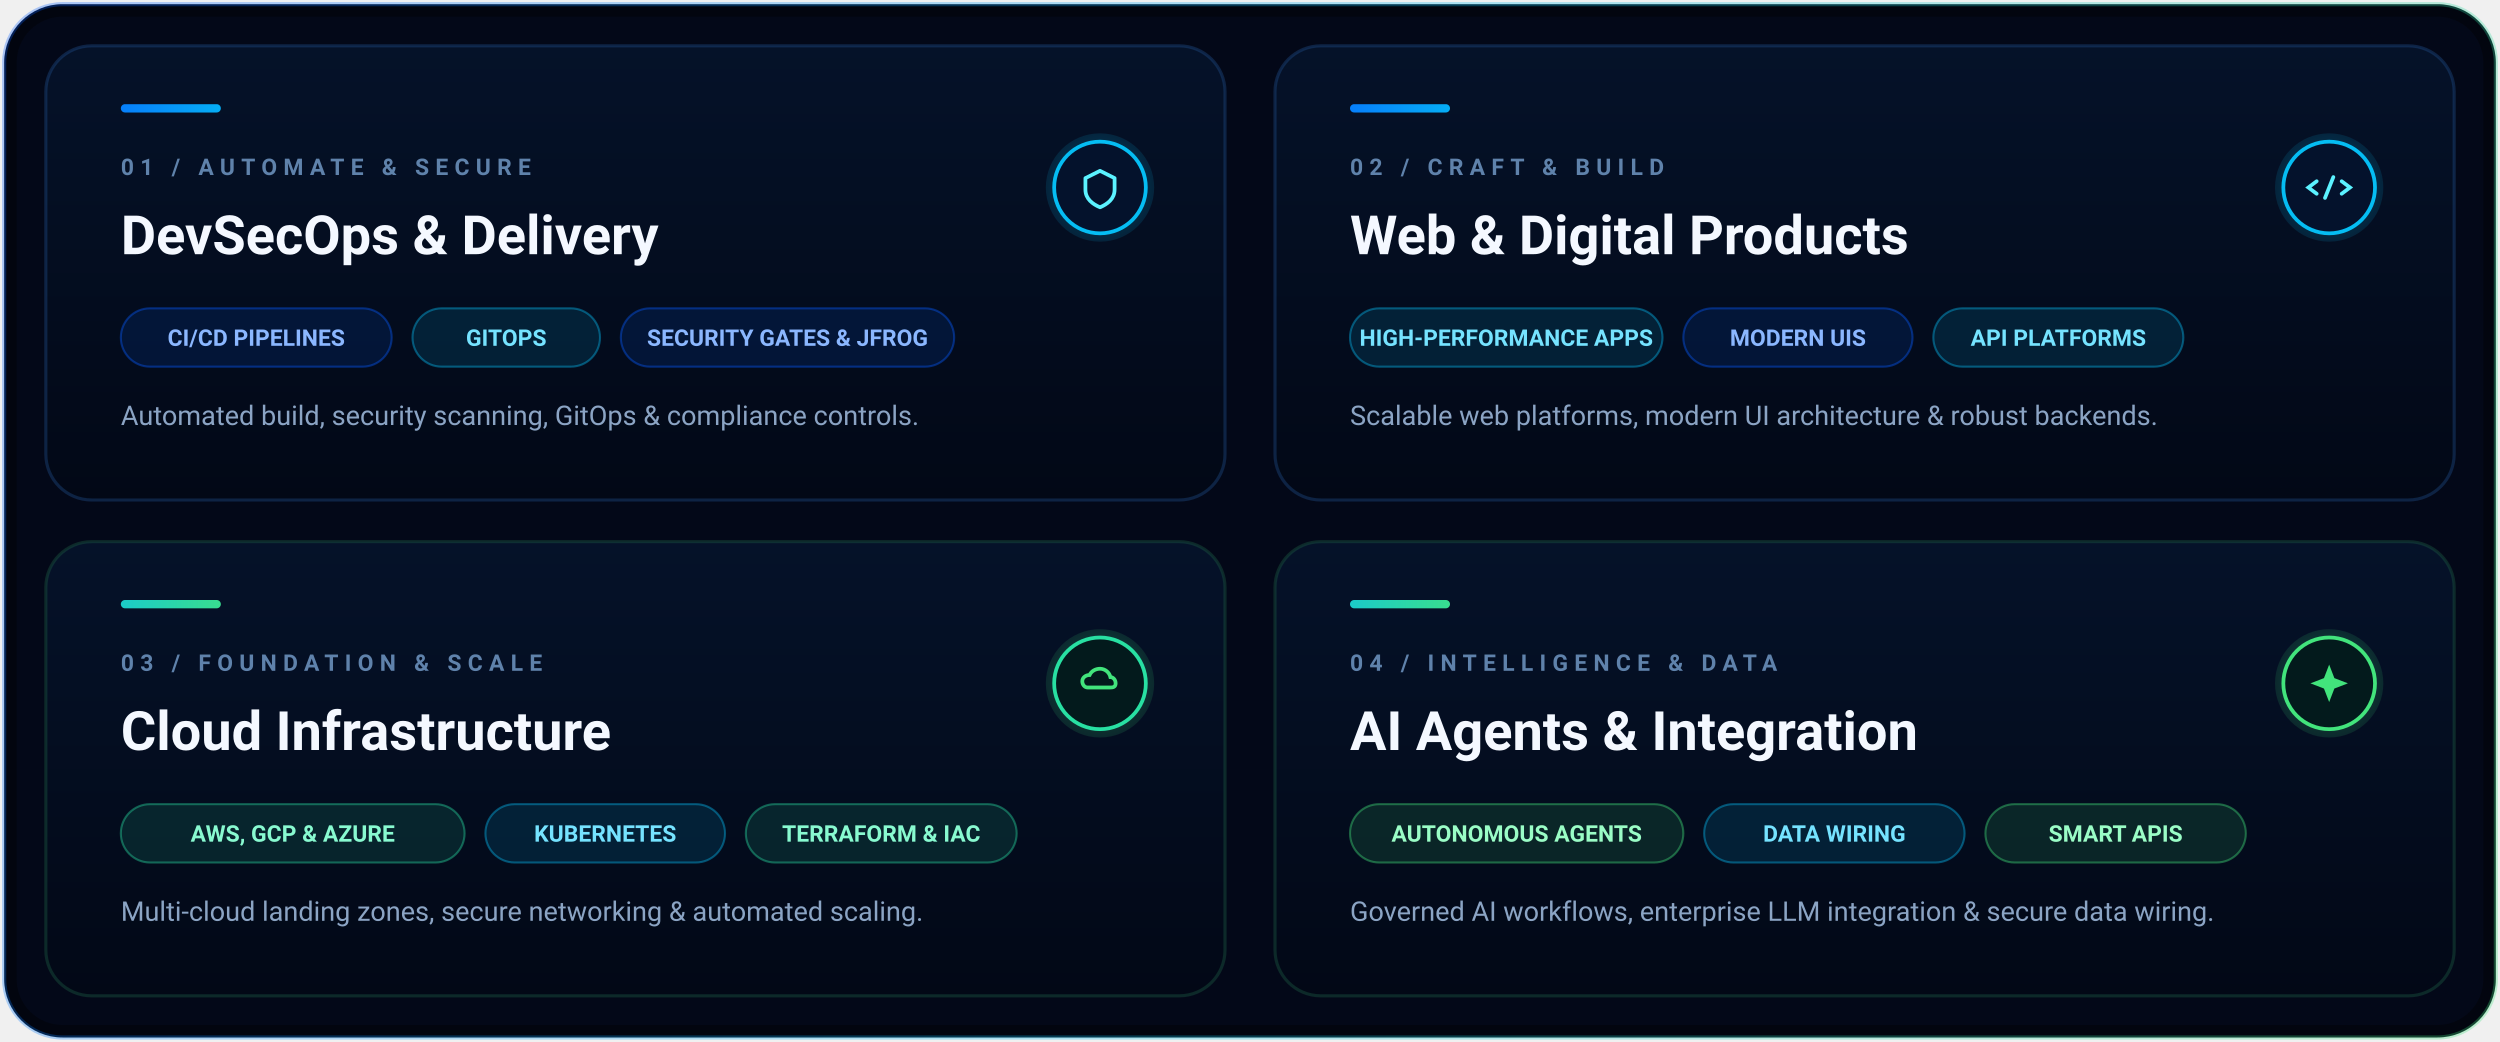
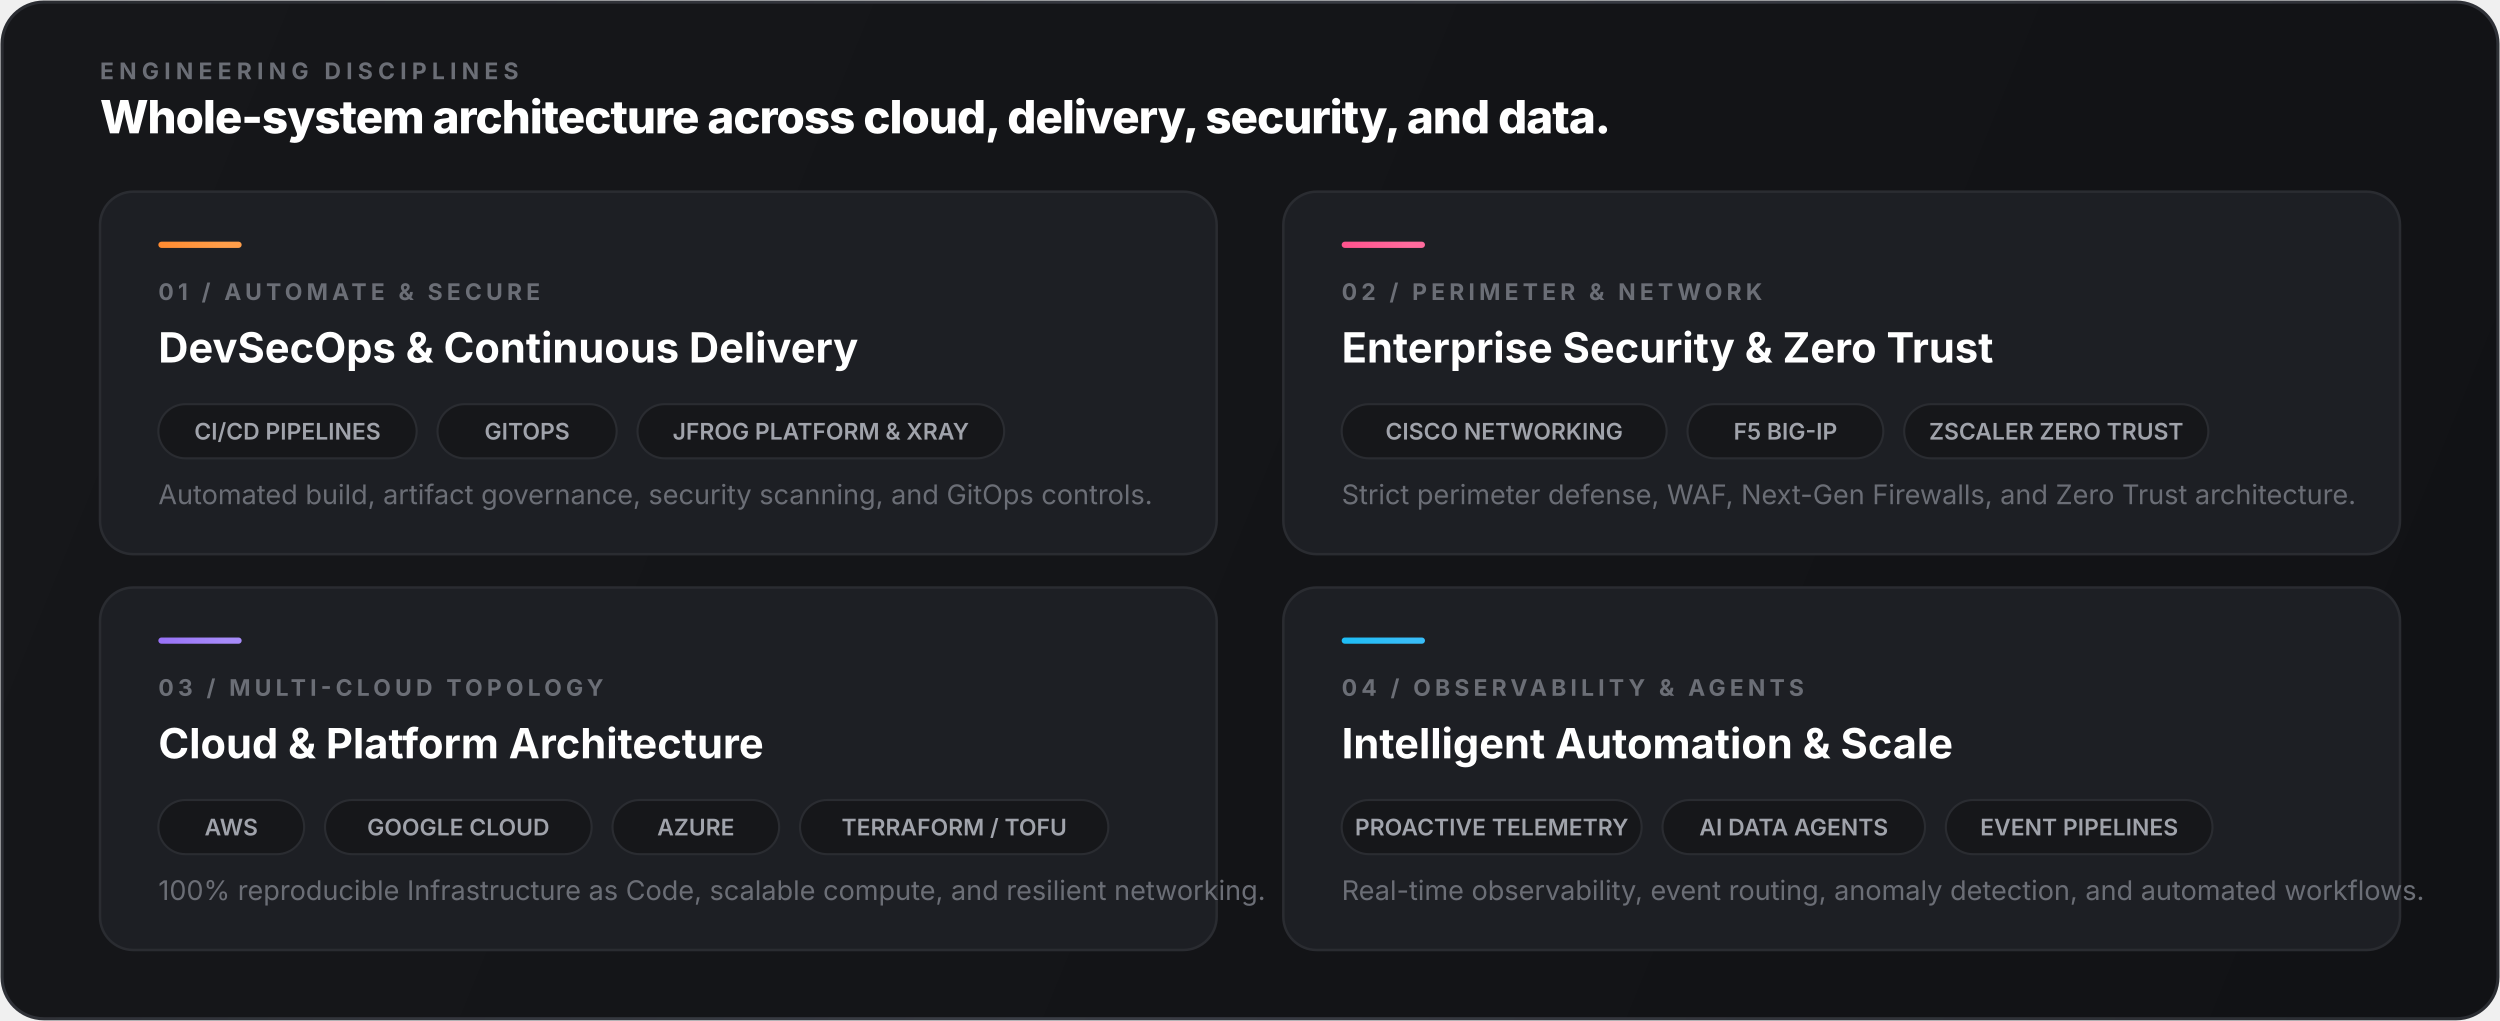
- <svg xmlns="http://www.w3.org/2000/svg" width="1200" height="500" viewBox="0 0 1200 500" fill="none">
+ <svg xmlns="http://www.w3.org/2000/svg" width="1200" height="490" viewBox="0 0 1200 490" fill="none">
  <defs>
-     <linearGradient id="capBorder" x1="0" y1="0" x2="1200" y2="500" gradientUnits="userSpaceOnUse">
-       <stop stop-color="#075CFF" />
-       <stop offset="0.5" stop-color="#05BDF3" />
-       <stop offset="1" stop-color="#42E47C" />
+     <linearGradient id="capBg" x1="0" y1="0" x2="1200" y2="490" gradientUnits="userSpaceOnUse">
+       <stop stop-color="#16171A" />
+       <stop offset="1" stop-color="#111215" />
    </linearGradient>
-     <linearGradient id="cardBgGrad" x1="0" y1="0" x2="0" y2="218" gradientUnits="userSpaceOnUse">
-       <stop stop-color="#051229" />
-       <stop offset="1" stop-color="#020816" />
+     <linearGradient id="capBorder" x1="0" y1="0" x2="1200" y2="490" gradientUnits="userSpaceOnUse">
+       <stop stop-color="#2A2C31" />
+       <stop offset="0.5" stop-color="#3A3D45" />
+       <stop offset="1" stop-color="#2A2C31" />
    </linearGradient>
-     <linearGradient id="blueLine" x1="0" y1="0" x2="100" y2="0" gradientUnits="userSpaceOnUse">
-       <stop stop-color="#075CFF" />
-       <stop offset="1" stop-color="#05BDF3" />
+     <linearGradient id="lineOrange" x1="0" y1="0" x2="60" y2="0" gradientUnits="userSpaceOnUse">
+       <stop stop-color="#FF7A1A" />
+       <stop offset="1" stop-color="#FF9E4A" />
    </linearGradient>
-     <linearGradient id="greenLine" x1="0" y1="0" x2="100" y2="0" gradientUnits="userSpaceOnUse">
+     <linearGradient id="linePink" x1="0" y1="0" x2="60" y2="0" gradientUnits="userSpaceOnUse">
+       <stop stop-color="#FF3D7F" />
+       <stop offset="1" stop-color="#FF6B9D" />
+     </linearGradient>
+     <linearGradient id="linePurple" x1="0" y1="0" x2="60" y2="0" gradientUnits="userSpaceOnUse">
+       <stop stop-color="#8B5CF6" />
+       <stop offset="1" stop-color="#A78BFA" />
+     </linearGradient>
+     <linearGradient id="lineCyan" x1="0" y1="0" x2="60" y2="0" gradientUnits="userSpaceOnUse">
      <stop stop-color="#05BDF3" />
-       <stop offset="1" stop-color="#42E47C" />
+       <stop offset="1" stop-color="#38BDF8" />
    </linearGradient>
-     <radialGradient id="iconGlowBlue" cx="0" cy="0" r="1" gradientUnits="userSpaceOnUse" gradientTransform="scale(40)">
-       <stop stop-color="#05BDF3" stop-opacity="0.35" />
-       <stop offset="1" stop-color="#05BDF3" stop-opacity="0" />
-     </radialGradient>
-     <radialGradient id="iconGlowGreen" cx="0" cy="0" r="1" gradientUnits="userSpaceOnUse" gradientTransform="scale(40)">
-       <stop stop-color="#42E47C" stop-opacity="0.35" />
-       <stop offset="1" stop-color="#42E47C" stop-opacity="0" />
-     </radialGradient>
  </defs>
-   <rect x="2" y="2" width="1196" height="496" rx="28" fill="#02050F" stroke="url(#capBorder)" stroke-opacity="0.3" stroke-width="2" />
-   <rect x="8" y="8" width="1184" height="484" rx="22" fill="#030818" />
-   <g font-family="Geist, -apple-system, BlinkMacSystemFont, 'Segoe UI', Roboto, sans-serif">
-     <g transform="translate(22, 22)">
-       <rect width="566" height="218" rx="22" fill="url(#cardBgGrad)" stroke="#1E4B88" stroke-opacity="0.4" stroke-width="1.5" />
-       <rect x="36" y="28" width="48" height="4" rx="2" fill="url(#blueLine)" />
-       <text x="36" y="62" fill="#5F82AB" font-size="11" font-weight="700" letter-spacing="3">01 / AUTOMATE &amp; SECURE</text>
-       <text x="36" y="100" fill="#F4F8FF" font-size="26" font-weight="750">DevSecOps &amp; Delivery</text>
-       <g transform="translate(36, 126)" font-size="11" font-weight="600">
-         <rect x="0" y="0" width="130" height="28" rx="14" fill="#075CFF" fill-opacity="0.12" stroke="#075CFF" stroke-opacity="0.4" />
-         <text x="65" y="18" fill="#8BB7FF" text-anchor="middle">CI/CD PIPELINES</text>
-         <rect x="140" y="0" width="90" height="28" rx="14" fill="#05BDF3" fill-opacity="0.12" stroke="#05BDF3" stroke-opacity="0.4" />
-         <text x="185" y="18" fill="#75E3FF" text-anchor="middle">GITOPS</text>
-         <rect x="240" y="0" width="160" height="28" rx="14" fill="#075CFF" fill-opacity="0.12" stroke="#075CFF" stroke-opacity="0.4" />
-         <text x="320" y="18" fill="#8BB7FF" text-anchor="middle">SECURITY GATES &amp; JFROG</text>
+   <rect x="1" y="1" width="1198" height="488" rx="20" fill="url(#capBg)" stroke="url(#capBorder)" stroke-width="1.5" />
+   <g font-family="Inter, -apple-system, BlinkMacSystemFont, 'Segoe UI', Roboto, sans-serif">
+     <g transform="translate(48, 38)">
+       <text x="0" y="0" fill="#6B6E76" font-size="11" font-weight="700" letter-spacing="2.5">ENGINEERING DISCIPLINES</text>
+       <text x="0" y="26" fill="#FFFFFF" font-size="22" font-weight="800" letter-spacing="-0.5">Whole-system architecture across cloud, delivery, security, and data.</text>
+     </g>
+     <g transform="translate(48, 92)">
+       <rect width="536" height="174" rx="16" fill="#1D1F24" stroke="#2A2C31" stroke-width="1.2" />
+       <rect x="28" y="24" width="40" height="3" rx="1.5" fill="url(#lineOrange)" />
+       <text x="28" y="52" fill="#6B6E76" font-size="11" font-weight="700" letter-spacing="2">01 / AUTOMATE &amp; SECURE</text>
+       <text x="28" y="82" fill="#FFFFFF" font-size="20" font-weight="750">DevSecOps &amp; Continuous Delivery</text>
+       <g transform="translate(28, 102)" font-size="11" font-weight="600">
+         <rect x="0" y="0" width="124" height="26" rx="13" fill="#16171A" stroke="#2A2C31" />
+         <text x="62" y="17" fill="#A0A3AB" text-anchor="middle">CI/CD PIPELINES</text>
+         <rect x="134" y="0" width="86" height="26" rx="13" fill="#16171A" stroke="#2A2C31" />
+         <text x="177" y="17" fill="#A0A3AB" text-anchor="middle">GITOPS</text>
+         <rect x="230" y="0" width="176" height="26" rx="13" fill="#16171A" stroke="#2A2C31" />
+         <text x="318" y="17" fill="#A0A3AB" text-anchor="middle">JFROG PLATFORM &amp; XRAY</text>
      </g>
-       <text x="36" y="182" fill="#8BA4C4" font-size="13" font-weight="400">Automated build, security scanning, GitOps &amp; compliance controls.</text>
-       <g transform="translate(506, 68)">
-         <circle r="26" fill="url(#iconGlowBlue)" />
-         <circle r="22" fill="#04122C" stroke="#05BDF3" stroke-width="1.8" />
-         <path d="M0 -8L7 -4.5V1C7 5.5 3.5 8 0 9.5C-3.5 8 -7 5.5 -7 1V-4.5L0 -8Z" stroke="#5BF2FF" stroke-width="1.8" stroke-linecap="round" stroke-linejoin="round" />
+       <text x="28" y="150" fill="#6B6E76" font-size="13" font-weight="400">Automated build, artifact governance, security scanning, and GitOps controls.</text>
+     </g>
+     <g transform="translate(616, 92)">
+       <rect width="536" height="174" rx="16" fill="#1D1F24" stroke="#2A2C31" stroke-width="1.2" />
+       <rect x="28" y="24" width="40" height="3" rx="1.5" fill="url(#linePink)" />
+       <text x="28" y="52" fill="#6B6E76" font-size="11" font-weight="700" letter-spacing="2">02 / PERIMETER &amp; NETWORK</text>
+       <text x="28" y="82" fill="#FFFFFF" font-size="20" font-weight="750">Enterprise Security &amp; Zero Trust</text>
+       <g transform="translate(28, 102)" font-size="11" font-weight="600">
+         <rect x="0" y="0" width="156" height="26" rx="13" fill="#16171A" stroke="#2A2C31" />
+         <text x="78" y="17" fill="#A0A3AB" text-anchor="middle">CISCO NETWORKING</text>
+         <rect x="166" y="0" width="94" height="26" rx="13" fill="#16171A" stroke="#2A2C31" />
+         <text x="213" y="17" fill="#A0A3AB" text-anchor="middle">F5 BIG-IP</text>
+         <rect x="270" y="0" width="146" height="26" rx="13" fill="#16171A" stroke="#2A2C31" />
+         <text x="343" y="17" fill="#A0A3AB" text-anchor="middle">ZSCALER ZERO TRUST</text>
      </g>
+       <text x="28" y="150" fill="#6B6E76" font-size="13" font-weight="400">Strict perimeter defense, WAF, Next-Gen Firewalls, and Zero Trust architecture.</text>
    </g>
-     <g transform="translate(612, 22)">
-       <rect width="566" height="218" rx="22" fill="url(#cardBgGrad)" stroke="#1E4B88" stroke-opacity="0.4" stroke-width="1.5" />
-       <rect x="36" y="28" width="48" height="4" rx="2" fill="url(#blueLine)" />
-       <text x="36" y="62" fill="#5F82AB" font-size="11" font-weight="700" letter-spacing="3">02 / CRAFT &amp; BUILD</text>
-       <text x="36" y="100" fill="#F4F8FF" font-size="26" font-weight="750">Web &amp; Digital Products</text>
-       <g transform="translate(36, 126)" font-size="11" font-weight="600">
-         <rect x="0" y="0" width="150" height="28" rx="14" fill="#05BDF3" fill-opacity="0.12" stroke="#05BDF3" stroke-opacity="0.4" />
-         <text x="75" y="18" fill="#75E3FF" text-anchor="middle">HIGH-PERFORMANCE APPS</text>
-         <rect x="160" y="0" width="110" height="28" rx="14" fill="#075CFF" fill-opacity="0.12" stroke="#075CFF" stroke-opacity="0.4" />
-         <text x="215" y="18" fill="#8BB7FF" text-anchor="middle">MODERN UIS</text>
-         <rect x="280" y="0" width="120" height="28" rx="14" fill="#05BDF3" fill-opacity="0.12" stroke="#05BDF3" stroke-opacity="0.4" />
-         <text x="340" y="18" fill="#75E3FF" text-anchor="middle">API PLATFORMS</text>
+     <g transform="translate(48, 282)">
+       <rect width="536" height="174" rx="16" fill="#1D1F24" stroke="#2A2C31" stroke-width="1.2" />
+       <rect x="28" y="24" width="40" height="3" rx="1.5" fill="url(#linePurple)" />
+       <text x="28" y="52" fill="#6B6E76" font-size="11" font-weight="700" letter-spacing="2">03 / MULTI-CLOUD TOPOLOGY</text>
+       <text x="28" y="82" fill="#FFFFFF" font-size="20" font-weight="750">Cloud &amp; Platform Architecture</text>
+       <g transform="translate(28, 102)" font-size="11" font-weight="600">
+         <rect x="0" y="0" width="70" height="26" rx="13" fill="#16171A" stroke="#2A2C31" />
+         <text x="35" y="17" fill="#A0A3AB" text-anchor="middle">AWS</text>
+         <rect x="80" y="0" width="128" height="26" rx="13" fill="#16171A" stroke="#2A2C31" />
+         <text x="144" y="17" fill="#A0A3AB" text-anchor="middle">GOOGLE CLOUD</text>
+         <rect x="218" y="0" width="80" height="26" rx="13" fill="#16171A" stroke="#2A2C31" />
+         <text x="258" y="17" fill="#A0A3AB" text-anchor="middle">AZURE</text>
+         <rect x="308" y="0" width="148" height="26" rx="13" fill="#16171A" stroke="#2A2C31" />
+         <text x="382" y="17" fill="#A0A3AB" text-anchor="middle">TERRAFORM / TOFU</text>
      </g>
-       <text x="36" y="182" fill="#8BA4C4" font-size="13" font-weight="400">Scalable web platforms, modern UI architecture &amp; robust backends.</text>
-       <g transform="translate(506, 68)">
-         <circle r="26" fill="url(#iconGlowBlue)" />
-         <circle r="22" fill="#04122C" stroke="#05BDF3" stroke-width="1.8" />
-         <path d="M-6 -3L-10 0L-6 3 M6 -3L10 0L6 3 M-2 5L2 -5" stroke="#5BF2FF" stroke-width="1.8" stroke-linecap="round" />
+       <text x="28" y="150" fill="#6B6E76" font-size="13" font-weight="400">100% reproducible Infrastructure as Code, scalable compute, and resilient networking.</text>
+     </g>
+     <g transform="translate(616, 282)">
+       <rect width="536" height="174" rx="16" fill="#1D1F24" stroke="#2A2C31" stroke-width="1.2" />
+       <rect x="28" y="24" width="40" height="3" rx="1.5" fill="url(#lineCyan)" />
+       <text x="28" y="52" fill="#6B6E76" font-size="11" font-weight="700" letter-spacing="2">04 / OBSERVABILITY &amp; AGENTS</text>
+       <text x="28" y="82" fill="#FFFFFF" font-size="20" font-weight="750">Intelligent Automation &amp; Scale</text>
+       <g transform="translate(28, 102)" font-size="11" font-weight="600">
+         <rect x="0" y="0" width="144" height="26" rx="13" fill="#16171A" stroke="#2A2C31" />
+         <text x="72" y="17" fill="#A0A3AB" text-anchor="middle">PROACTIVE TELEMETRY</text>
+         <rect x="154" y="0" width="126" height="26" rx="13" fill="#16171A" stroke="#2A2C31" />
+         <text x="217" y="17" fill="#A0A3AB" text-anchor="middle">AI DATA AGENTS</text>
+         <rect x="290" y="0" width="128" height="26" rx="13" fill="#16171A" stroke="#2A2C31" />
+         <text x="354" y="17" fill="#A0A3AB" text-anchor="middle">EVENT PIPELINES</text>
      </g>
-     </g>
-     <g transform="translate(22, 260)">
-       <rect width="566" height="218" rx="22" fill="url(#cardBgGrad)" stroke="#19543E" stroke-opacity="0.45" stroke-width="1.5" />
-       <rect x="36" y="28" width="48" height="4" rx="2" fill="url(#greenLine)" />
-       <text x="36" y="62" fill="#5F82AB" font-size="11" font-weight="700" letter-spacing="3">03 / FOUNDATION &amp; SCALE</text>
-       <text x="36" y="100" fill="#F4F8FF" font-size="26" font-weight="750">Cloud Infrastructure</text>
-       <g transform="translate(36, 126)" font-size="11" font-weight="600">
-         <rect x="0" y="0" width="165" height="28" rx="14" fill="#28E0A2" fill-opacity="0.12" stroke="#28E0A2" stroke-opacity="0.4" />
-         <text x="82.5" y="18" fill="#88FAD0" text-anchor="middle">AWS, GCP &amp; AZURE</text>
-         <rect x="175" y="0" width="115" height="28" rx="14" fill="#05BDF3" fill-opacity="0.12" stroke="#05BDF3" stroke-opacity="0.4" />
-         <text x="232.5" y="18" fill="#75E3FF" text-anchor="middle">KUBERNETES</text>
-         <rect x="300" y="0" width="130" height="28" rx="14" fill="#28E0A2" fill-opacity="0.12" stroke="#28E0A2" stroke-opacity="0.4" />
-         <text x="365" y="18" fill="#88FAD0" text-anchor="middle">TERRAFORM &amp; IAC</text>
-       </g>
-       <text x="36" y="182" fill="#8BA4C4" font-size="13" font-weight="400">Multi-cloud landing zones, secure networking &amp; automated scaling.</text>
-       <g transform="translate(506, 68)">
-         <circle r="26" fill="url(#iconGlowGreen)" />
-         <circle r="22" fill="#031A1C" stroke="#28E0A2" stroke-width="1.8" />
-         <path d="M-6 2C-7.2 2 -8.5 0.8 -8.5 -1C-8.5 -2.8 -6.8 -4 -5 -4C-4.2 -5.8 -2.2 -7 0 -7C2.5 -7 4.5 -5.2 5 -3C6.2 -3 7.5 -1.8 7.5 0C7.5 1.8 6.2 2 5 2Z" stroke="#42E47C" stroke-width="1.8" stroke-linecap="round" />
-       </g>
-     </g>
-     <g transform="translate(612, 260)">
-       <rect width="566" height="218" rx="22" fill="url(#cardBgGrad)" stroke="#19543E" stroke-opacity="0.45" stroke-width="1.5" />
-       <rect x="36" y="28" width="48" height="4" rx="2" fill="url(#greenLine)" />
-       <text x="36" y="62" fill="#5F82AB" font-size="11" font-weight="700" letter-spacing="3">04 / INTELLIGENCE &amp; DATA</text>
-       <text x="36" y="100" fill="#F4F8FF" font-size="26" font-weight="750">AI Agents &amp; Integration</text>
-       <g transform="translate(36, 126)" font-size="11" font-weight="600">
-         <rect x="0" y="0" width="160" height="28" rx="14" fill="#42E47C" fill-opacity="0.12" stroke="#42E47C" stroke-opacity="0.4" />
-         <text x="80" y="18" fill="#9AFDC6" text-anchor="middle">AUTONOMOUS AGENTS</text>
-         <rect x="170" y="0" width="125" height="28" rx="14" fill="#05BDF3" fill-opacity="0.12" stroke="#05BDF3" stroke-opacity="0.4" />
-         <text x="232.5" y="18" fill="#75E3FF" text-anchor="middle">DATA WIRING</text>
-         <rect x="305" y="0" width="125" height="28" rx="14" fill="#42E47C" fill-opacity="0.12" stroke="#42E47C" stroke-opacity="0.4" />
-         <text x="367.5" y="18" fill="#9AFDC6" text-anchor="middle">SMART APIS</text>
-       </g>
-       <text x="36" y="182" fill="#8BA4C4" font-size="13" font-weight="400">Governed AI workflows, enterprise LLM integration &amp; secure data wiring.</text>
-       <g transform="translate(506, 68)">
-         <circle r="26" fill="url(#iconGlowGreen)" />
-         <circle r="22" fill="#031A1C" stroke="#42E47C" stroke-width="1.8" />
-         <path d="M0 -9L2.5 -2.5L9 0L2.5 2.5L0 9L-2.5 2.5L-9 0L-2.5 -2.5L0 -9Z" fill="#42E47C" />
-       </g>
+       <text x="28" y="150" fill="#6B6E76" font-size="13" font-weight="400">Real-time observability, event routing, anomaly detection, and automated workflows.</text>
    </g>
  </g>
</svg>
